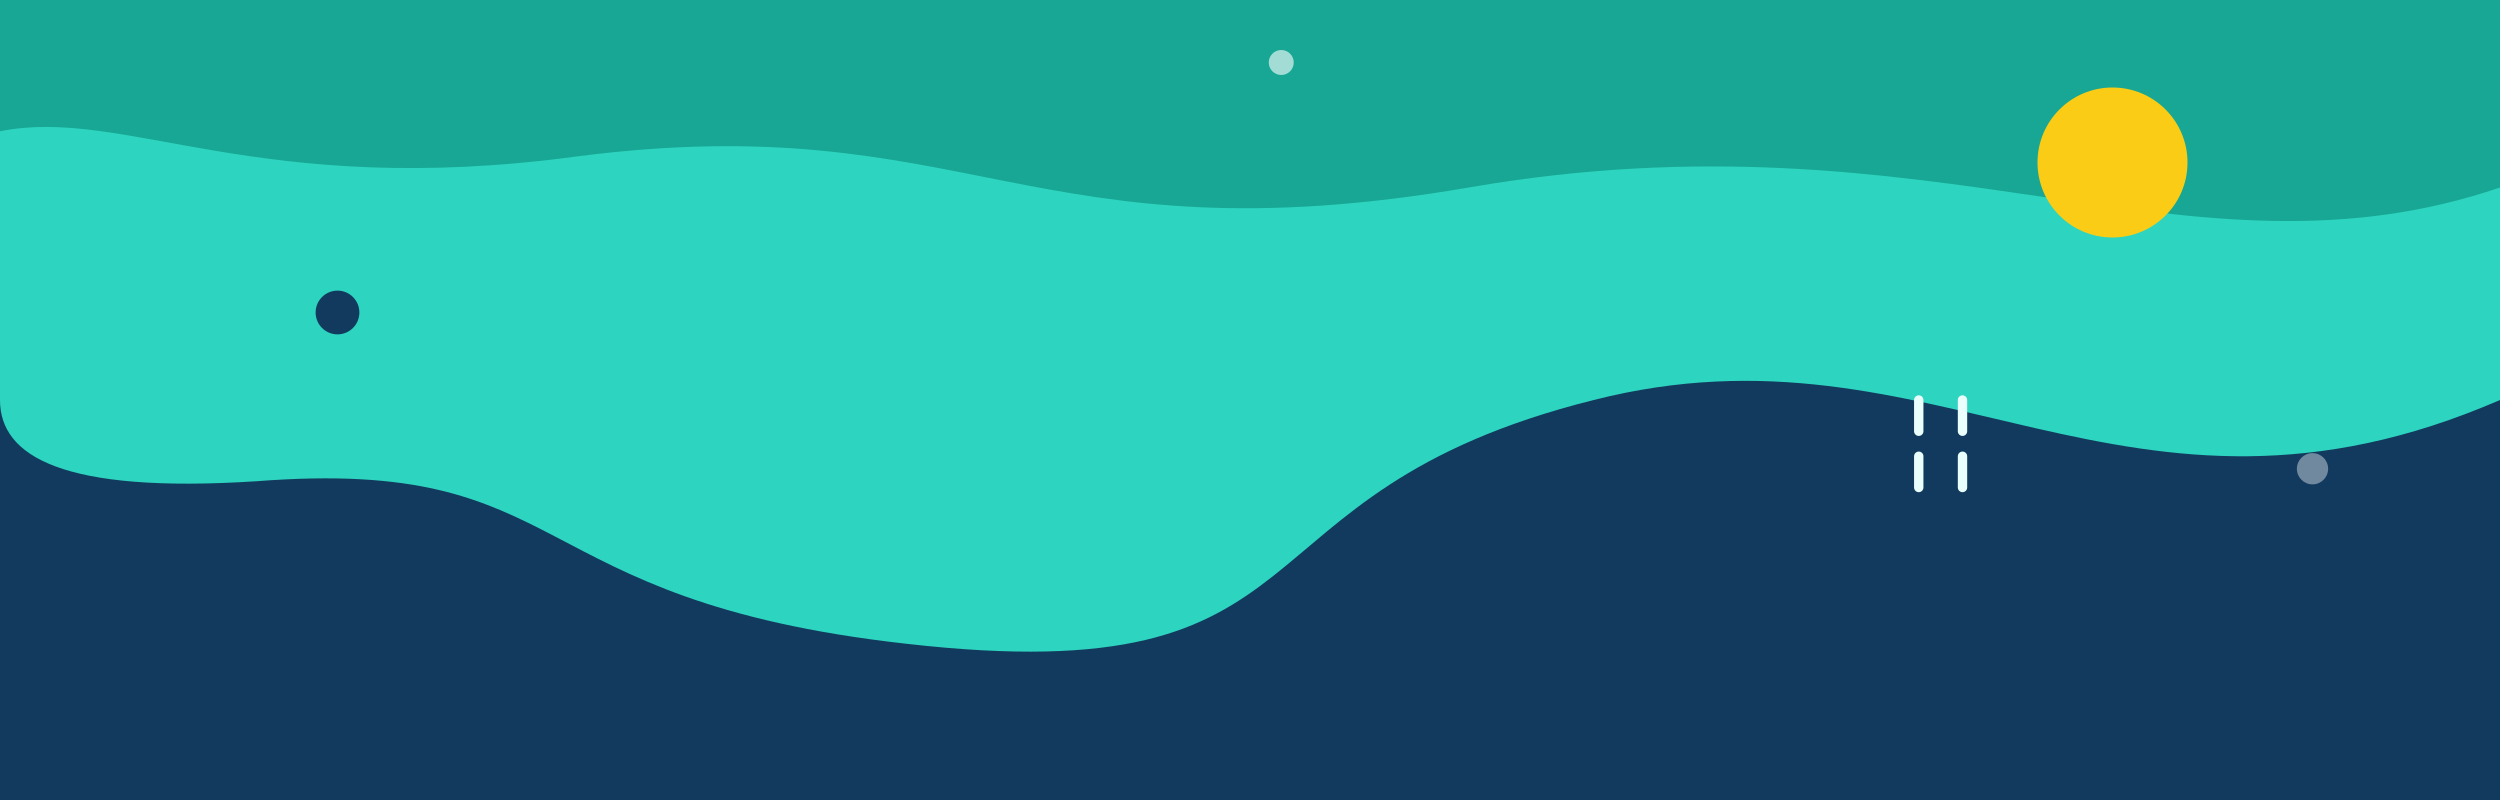
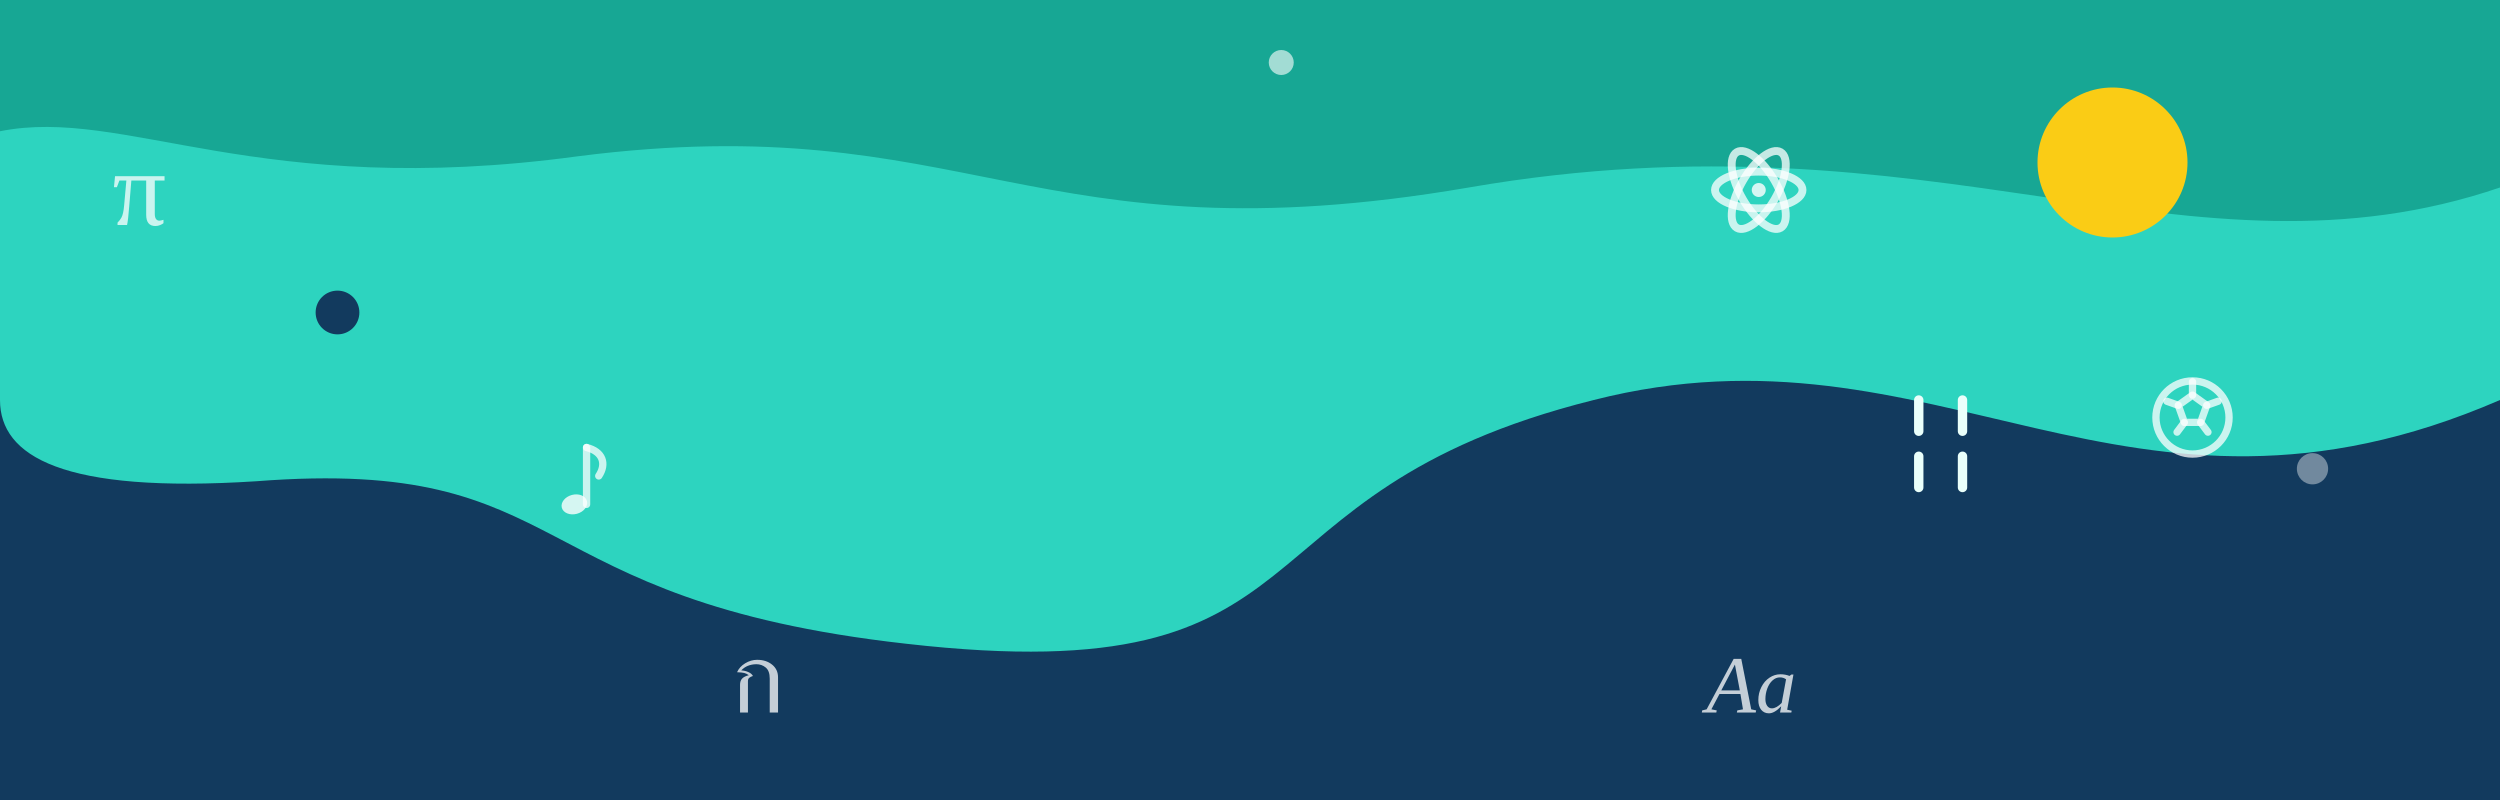
<svg xmlns="http://www.w3.org/2000/svg" width="800" height="256" viewBox="0 0 800 256" preserveAspectRatio="none">
  <rect width="800" height="256" fill="#123a5e" />
  <path d="M0,0 H800 V128 C 680,180 620,100 510,128 C 390,158 430,222 290,206 C 165,192 185,146 82,154 C 20,158 0,146 0,128 Z" fill="#2dd4bf" />
  <path d="M0,0 H800 V60 C 700,94 620,34 470,60 C 330,84 310,34 185,50 C 82,64 40,34 0,42 Z" fill="#17a794" />
  <circle cx="676" cy="52" r="24" fill="#facc15" />
  <circle cx="108" cy="100" r="7" fill="#123a5e" />
  <g transform="translate(614,128)" stroke="#eafffb" stroke-width="3" stroke-linecap="round">
    <line x1="0" y1="0" x2="0" y2="10" />
    <line x1="14" y1="0" x2="14" y2="10" />
    <line x1="0" y1="18" x2="0" y2="28" />
    <line x1="14" y1="18" x2="14" y2="28" />
  </g>
  <g transform="translate(116,180)" stroke="#123a5e" stroke-width="3" stroke-linecap="round">
    <line x1="0" y1="0" x2="16" y2="16" />
    <line x1="16" y1="0" x2="0" y2="16" />
  </g>
  <circle cx="410" cy="20" r="4" fill="#ffffff" fill-opacity="0.6" />
  <circle cx="740" cy="150" r="5" fill="#ffffff" fill-opacity="0.4" />
+   <g fill="none" stroke="#ffffff" stroke-opacity="0.75" stroke-width="1.8" stroke-linecap="round" stroke-linejoin="round">
+     <text x="36" y="72" font-family="Georgia,'Times New Roman',serif" font-size="34" fill="#ffffff" fill-opacity="0.75" stroke="none">π</text>
+     <g transform="translate(176,138) scale(1.3)">
+       <ellipse cx="6" cy="18" rx="3.2" ry="2.4" transform="rotate(-15 6 18)" fill="#ffffff" fill-opacity="0.8" stroke="none" />
+       <path d="M9 18V4" />
+       <path d="M9 4c4 1 5 4 3 7" />
+     </g>
+     <text x="234" y="228" font-family="'Leelawadee UI','Tahoma','Sarabun',sans-serif" font-size="32" fill="#ffffff" fill-opacity="0.75" stroke="none">ก</text>
+     <g transform="translate(546,44) scale(1.4)">
+       <circle cx="12" cy="12" r="1.6" fill="#ffffff" fill-opacity="0.8" stroke="none" />
+       <ellipse cx="12" cy="12" rx="10" ry="4.2" />
+       <ellipse cx="12" cy="12" rx="10" ry="4.2" transform="rotate(60 12 12)" />
+       <ellipse cx="12" cy="12" rx="10" ry="4.2" transform="rotate(120 12 12)" />
+     </g>
+     <g transform="translate(686,118) scale(1.3)">
+       <circle cx="12" cy="12" r="9" />
+       <path d="M12 6.5 15.5 9 14 13.2H10L8.5 9Z" />
+       <path d="M12 6.5V3.2M15.5 9l2.8-1M14 13.2l1.8 2.4M10 13.2 8.2 15.6M8.5 9l-2.8-1" />
+     </g>
+     <text x="546" y="228" font-family="Georgia,'Times New Roman',serif" font-style="italic" font-size="26" fill="#ffffff" fill-opacity="0.75" stroke="none">Aa</text>
+   </g>
</svg>
